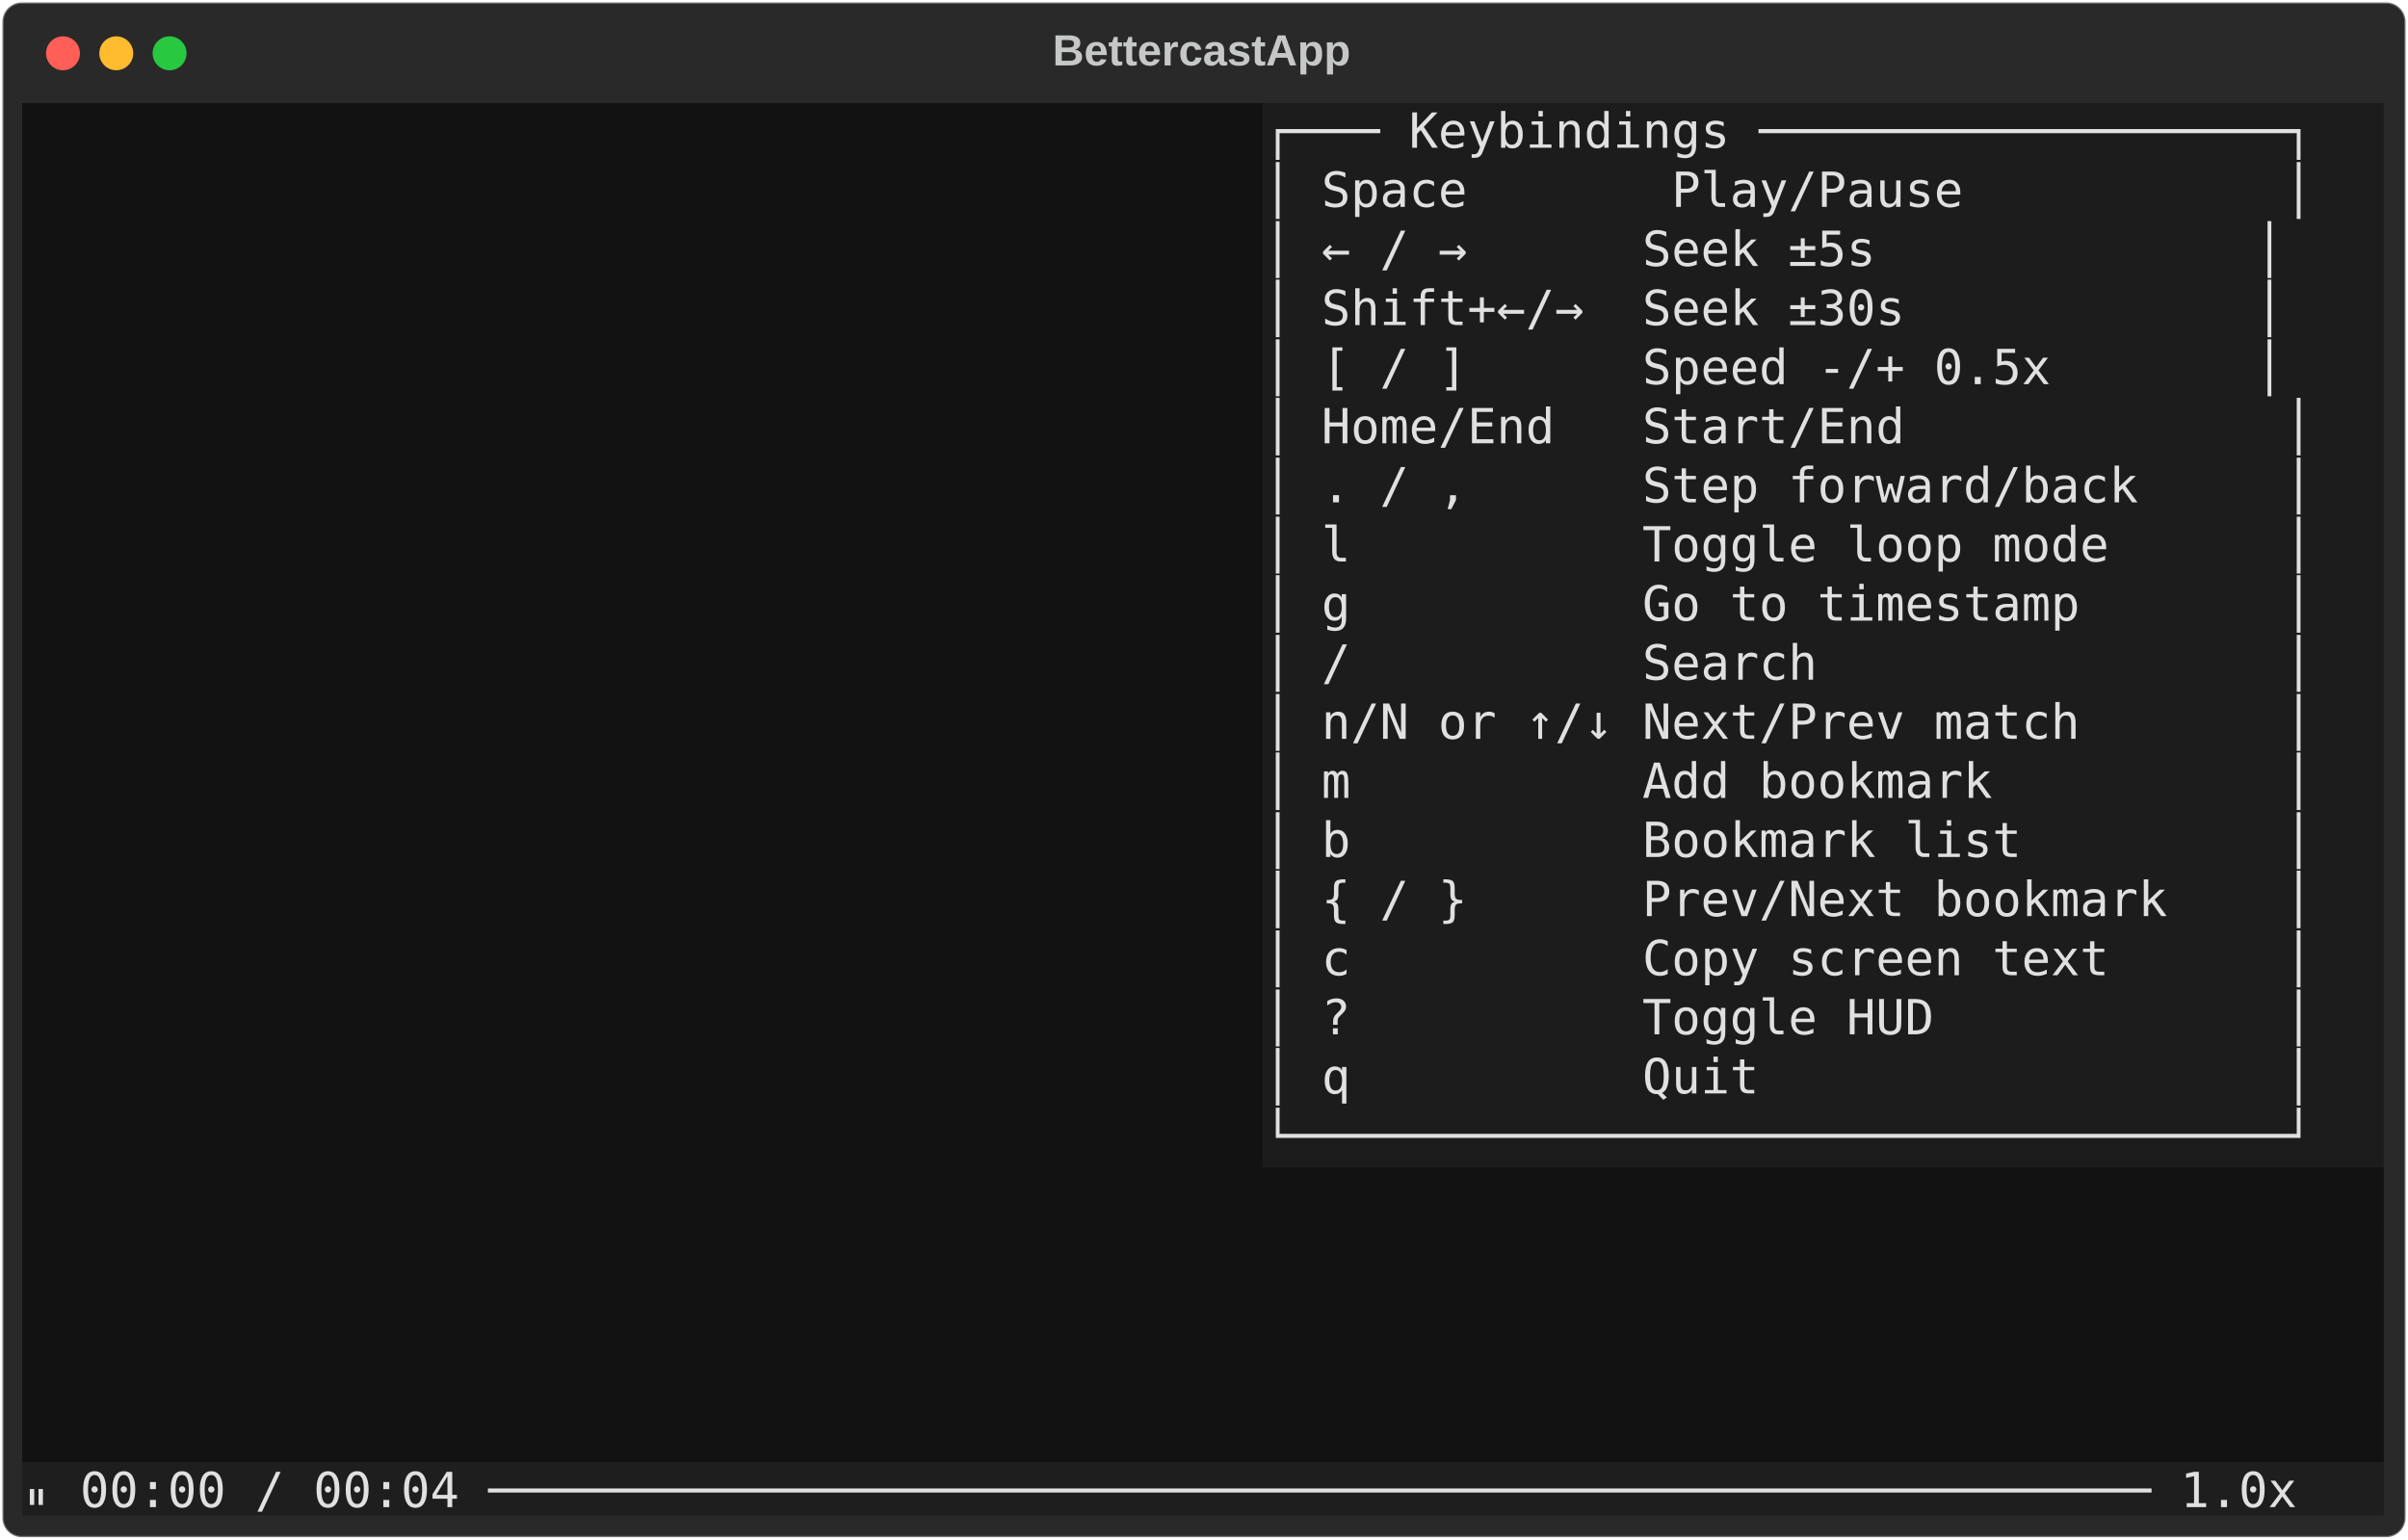
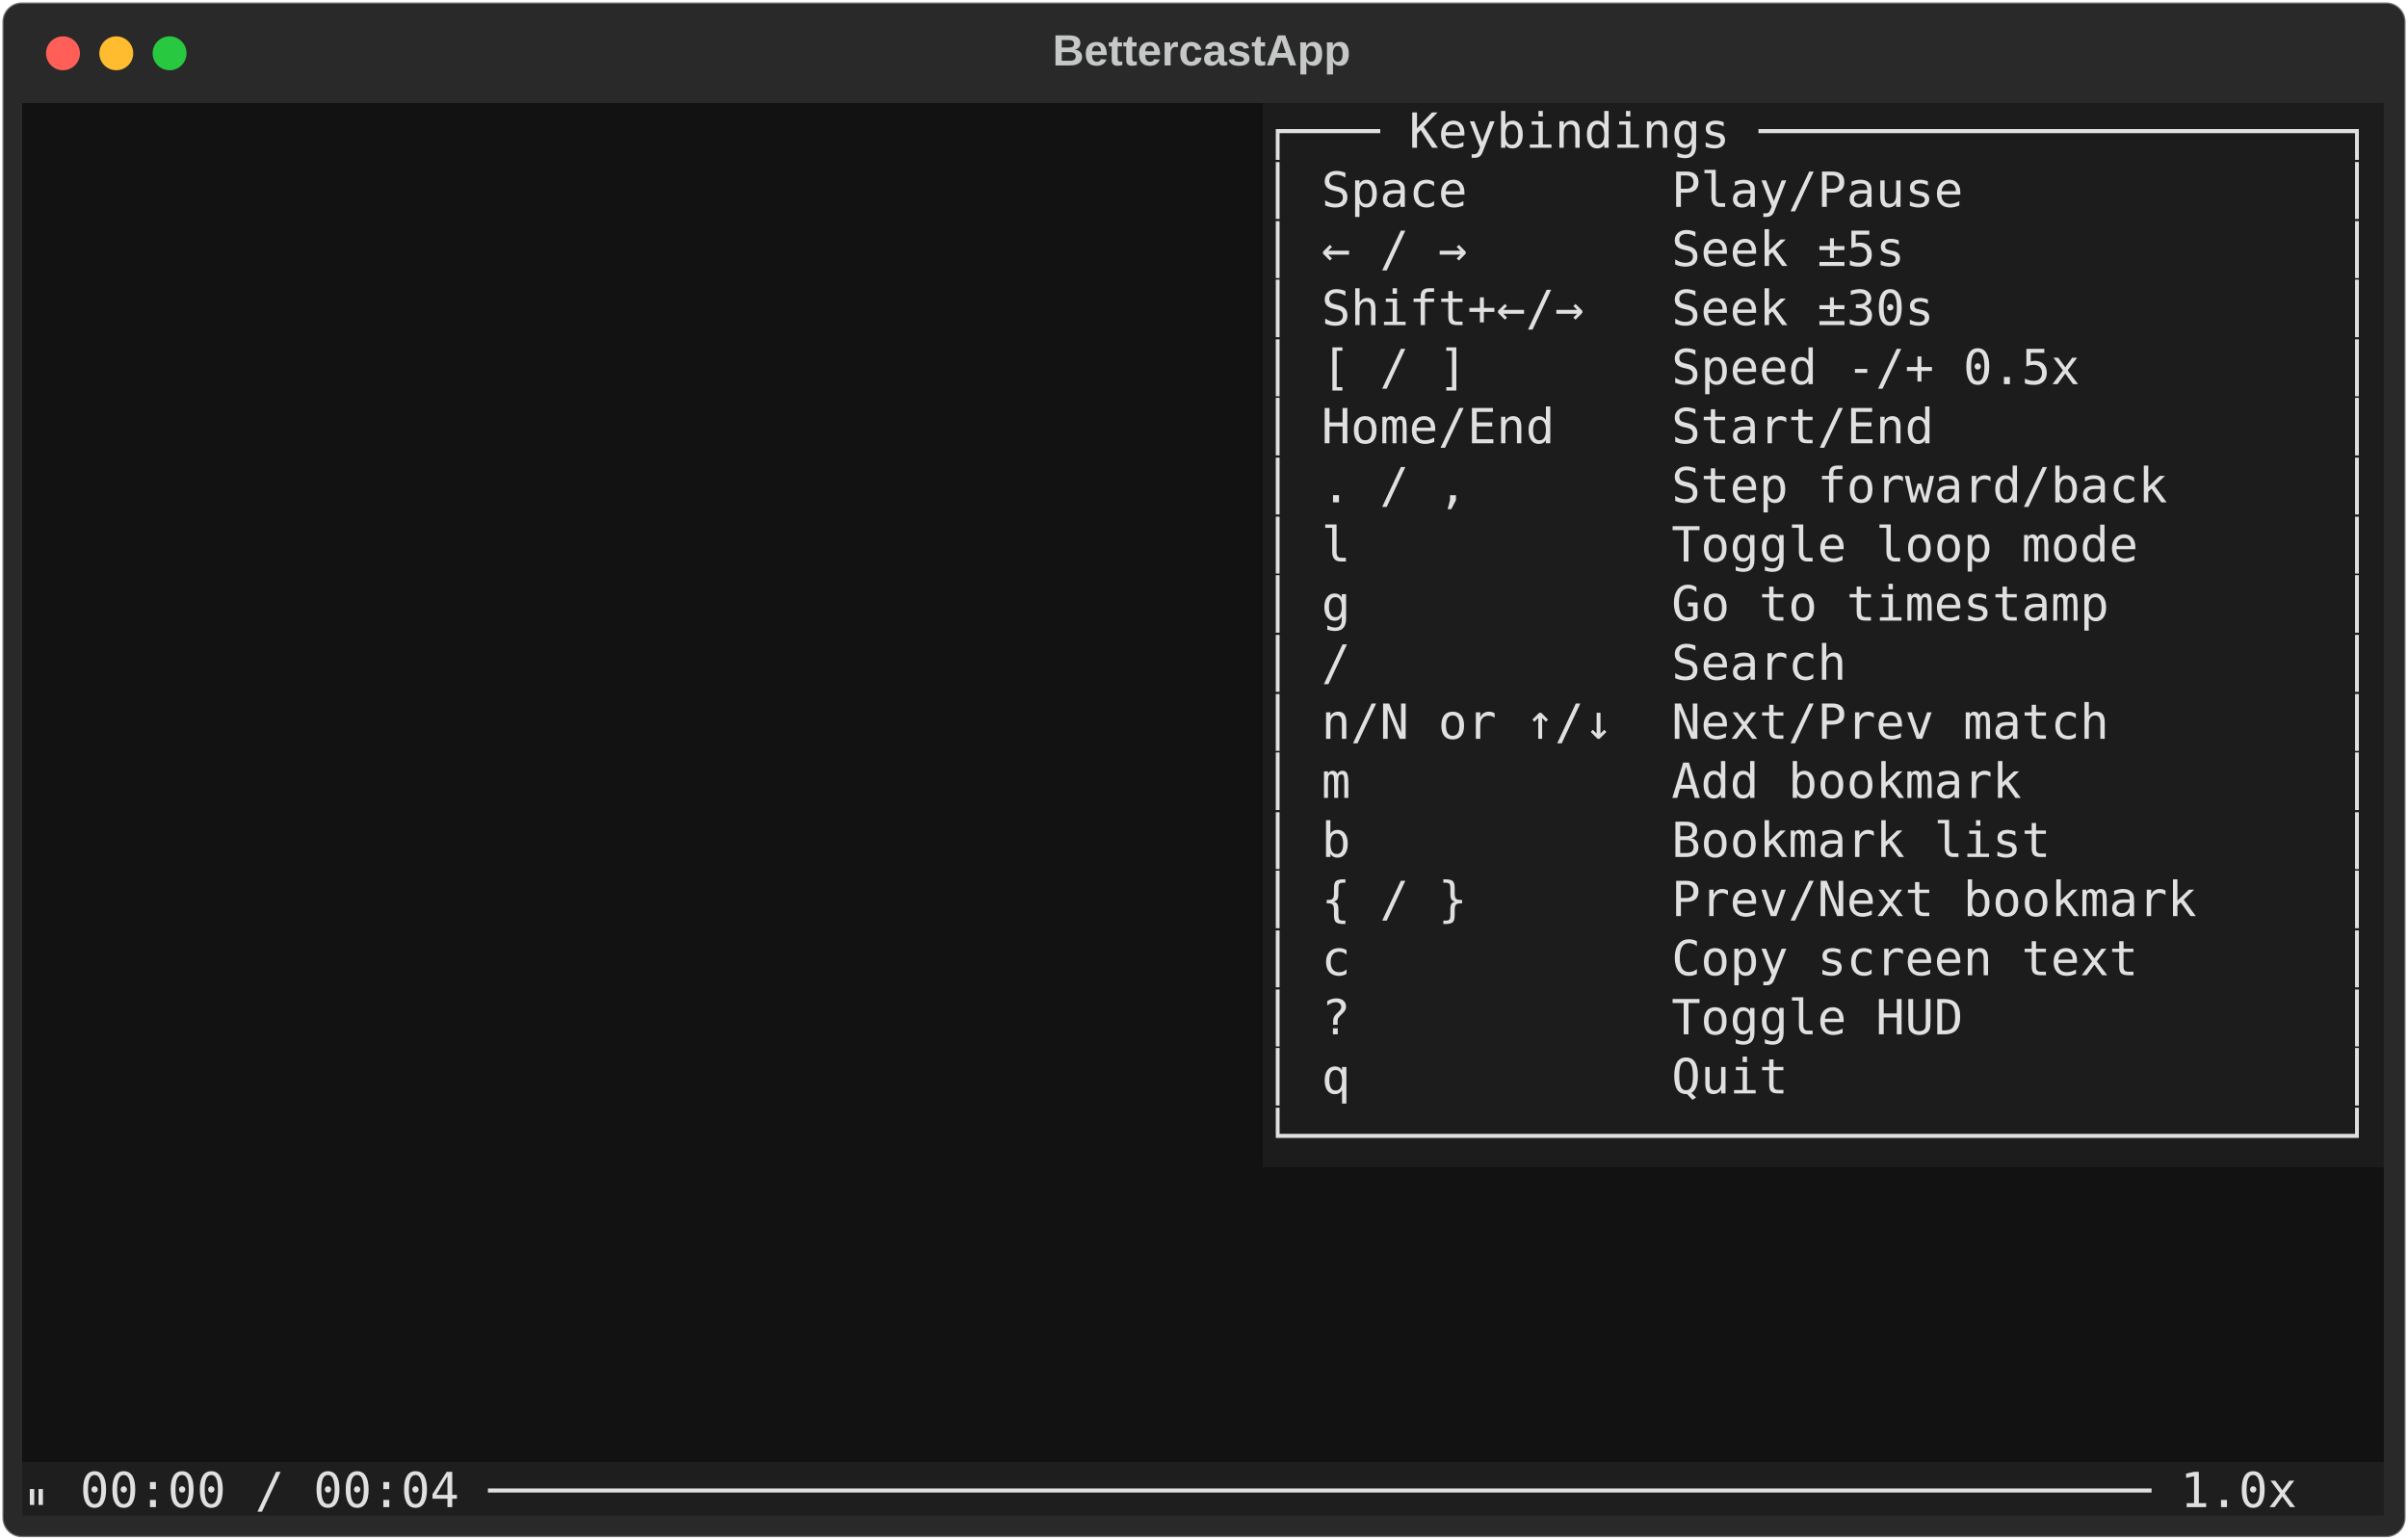
<svg xmlns="http://www.w3.org/2000/svg" class="rich-terminal" viewBox="0 0 994 635.6">
  <style>

    @font-face {
        font-family: "Fira Code";
        src: local("FiraCode-Regular"),
                url("https://cdnjs.cloudflare.com/ajax/libs/firacode/6.2.0/woff2/FiraCode-Regular.woff2") format("woff2"),
                url("https://cdnjs.cloudflare.com/ajax/libs/firacode/6.2.0/woff/FiraCode-Regular.woff") format("woff");
        font-style: normal;
        font-weight: 400;
    }
    @font-face {
        font-family: "Fira Code";
        src: local("FiraCode-Bold"),
                url("https://cdnjs.cloudflare.com/ajax/libs/firacode/6.2.0/woff2/FiraCode-Bold.woff2") format("woff2"),
                url("https://cdnjs.cloudflare.com/ajax/libs/firacode/6.2.0/woff/FiraCode-Bold.woff") format("woff");
        font-style: bold;
        font-weight: 700;
    }

-     .terminal-1483378568-matrix {
+     .terminal-1552809751-matrix {
        font-family: Fira Code, monospace;
        font-size: 20px;
        line-height: 24.4px;
        font-variant-east-asian: full-width;
    }

-     .terminal-1483378568-title {
+     .terminal-1552809751-title {
        font-size: 18px;
        font-weight: bold;
        font-family: arial;
    }

-     .terminal-1483378568-r1 { fill: #e0e0e0 }
- .terminal-1483378568-r2 { fill: #c5c8c6 }
+     .terminal-1552809751-r1 { fill: #e0e0e0 }
+ .terminal-1552809751-r2 { fill: #c5c8c6 }
    </style>
  <defs>
-     <clipPath id="terminal-1483378568-clip-terminal">
+     <clipPath id="terminal-1552809751-clip-terminal">
      <rect x="0" y="0" width="975.0" height="584.6" />
    </clipPath>
-     <clipPath id="terminal-1483378568-line-0">
+     <clipPath id="terminal-1552809751-line-0">
      <rect x="0" y="1.5" width="976" height="24.65" />
    </clipPath>
-     <clipPath id="terminal-1483378568-line-1">
+     <clipPath id="terminal-1552809751-line-1">
      <rect x="0" y="25.9" width="976" height="24.65" />
    </clipPath>
-     <clipPath id="terminal-1483378568-line-2">
+     <clipPath id="terminal-1552809751-line-2">
      <rect x="0" y="50.3" width="976" height="24.65" />
    </clipPath>
-     <clipPath id="terminal-1483378568-line-3">
+     <clipPath id="terminal-1552809751-line-3">
      <rect x="0" y="74.7" width="976" height="24.65" />
    </clipPath>
-     <clipPath id="terminal-1483378568-line-4">
+     <clipPath id="terminal-1552809751-line-4">
      <rect x="0" y="99.1" width="976" height="24.65" />
    </clipPath>
-     <clipPath id="terminal-1483378568-line-5">
+     <clipPath id="terminal-1552809751-line-5">
      <rect x="0" y="123.5" width="976" height="24.65" />
    </clipPath>
-     <clipPath id="terminal-1483378568-line-6">
+     <clipPath id="terminal-1552809751-line-6">
      <rect x="0" y="147.9" width="976" height="24.65" />
    </clipPath>
-     <clipPath id="terminal-1483378568-line-7">
+     <clipPath id="terminal-1552809751-line-7">
      <rect x="0" y="172.3" width="976" height="24.65" />
    </clipPath>
-     <clipPath id="terminal-1483378568-line-8">
+     <clipPath id="terminal-1552809751-line-8">
      <rect x="0" y="196.7" width="976" height="24.65" />
    </clipPath>
-     <clipPath id="terminal-1483378568-line-9">
+     <clipPath id="terminal-1552809751-line-9">
      <rect x="0" y="221.1" width="976" height="24.65" />
    </clipPath>
-     <clipPath id="terminal-1483378568-line-10">
+     <clipPath id="terminal-1552809751-line-10">
      <rect x="0" y="245.5" width="976" height="24.65" />
    </clipPath>
-     <clipPath id="terminal-1483378568-line-11">
+     <clipPath id="terminal-1552809751-line-11">
      <rect x="0" y="269.9" width="976" height="24.65" />
    </clipPath>
-     <clipPath id="terminal-1483378568-line-12">
+     <clipPath id="terminal-1552809751-line-12">
      <rect x="0" y="294.3" width="976" height="24.65" />
    </clipPath>
-     <clipPath id="terminal-1483378568-line-13">
+     <clipPath id="terminal-1552809751-line-13">
      <rect x="0" y="318.7" width="976" height="24.65" />
    </clipPath>
-     <clipPath id="terminal-1483378568-line-14">
+     <clipPath id="terminal-1552809751-line-14">
      <rect x="0" y="343.1" width="976" height="24.65" />
    </clipPath>
-     <clipPath id="terminal-1483378568-line-15">
+     <clipPath id="terminal-1552809751-line-15">
      <rect x="0" y="367.5" width="976" height="24.65" />
    </clipPath>
-     <clipPath id="terminal-1483378568-line-16">
+     <clipPath id="terminal-1552809751-line-16">
      <rect x="0" y="391.9" width="976" height="24.65" />
    </clipPath>
-     <clipPath id="terminal-1483378568-line-17">
+     <clipPath id="terminal-1552809751-line-17">
      <rect x="0" y="416.3" width="976" height="24.65" />
    </clipPath>
-     <clipPath id="terminal-1483378568-line-18">
+     <clipPath id="terminal-1552809751-line-18">
      <rect x="0" y="440.7" width="976" height="24.65" />
    </clipPath>
-     <clipPath id="terminal-1483378568-line-19">
+     <clipPath id="terminal-1552809751-line-19">
      <rect x="0" y="465.1" width="976" height="24.65" />
    </clipPath>
-     <clipPath id="terminal-1483378568-line-20">
+     <clipPath id="terminal-1552809751-line-20">
      <rect x="0" y="489.5" width="976" height="24.65" />
    </clipPath>
-     <clipPath id="terminal-1483378568-line-21">
+     <clipPath id="terminal-1552809751-line-21">
      <rect x="0" y="513.9" width="976" height="24.65" />
    </clipPath>
-     <clipPath id="terminal-1483378568-line-22">
+     <clipPath id="terminal-1552809751-line-22">
      <rect x="0" y="538.3" width="976" height="24.65" />
    </clipPath>
  </defs>
  <rect fill="#292929" stroke="rgba(255,255,255,0.35)" stroke-width="1" x="1" y="1" width="992" height="633.6" rx="8" />
-   <text class="terminal-1483378568-title" fill="#c5c8c6" text-anchor="middle" x="496" y="27">BettercastApp</text>
+   <text class="terminal-1552809751-title" fill="#c5c8c6" text-anchor="middle" x="496" y="27">BettercastApp</text>
  <g transform="translate(26,22)">
    <circle cx="0" cy="0" r="7" fill="#ff5f57" />
    <circle cx="22" cy="0" r="7" fill="#febc2e" />
    <circle cx="44" cy="0" r="7" fill="#28c840" />
  </g>
-   <g transform="translate(9, 41)" clip-path="url(#terminal-1483378568-clip-terminal)">
+   <g transform="translate(9, 41)" clip-path="url(#terminal-1552809751-clip-terminal)">
    <rect fill="#121212" x="0" y="1.5" width="512.4" height="24.65" shape-rendering="crispEdges" />
-     <rect fill="#1c1c1c" x="512.4" y="1.5" width="439.2" height="24.65" shape-rendering="crispEdges" />
-     <rect fill="#1c1c1c" x="951.6" y="1.5" width="24.4" height="24.65" shape-rendering="crispEdges" />
+     <rect fill="#1c1c1c" x="512.4" y="1.5" width="463.6" height="24.65" shape-rendering="crispEdges" />
    <rect fill="#121212" x="0" y="25.9" width="512.4" height="24.65" shape-rendering="crispEdges" />
-     <rect fill="#1c1c1c" x="512.4" y="25.9" width="439.2" height="24.65" shape-rendering="crispEdges" />
-     <rect fill="#1c1c1c" x="951.6" y="25.9" width="24.4" height="24.65" shape-rendering="crispEdges" />
+     <rect fill="#1c1c1c" x="512.4" y="25.9" width="463.6" height="24.65" shape-rendering="crispEdges" />
    <rect fill="#121212" x="0" y="50.3" width="512.4" height="24.65" shape-rendering="crispEdges" />
-     <rect fill="#1c1c1c" x="512.4" y="50.3" width="427" height="24.65" shape-rendering="crispEdges" />
-     <rect fill="#1c1c1c" x="939.4" y="50.3" width="36.6" height="24.65" shape-rendering="crispEdges" />
+     <rect fill="#1c1c1c" x="512.4" y="50.3" width="463.6" height="24.65" shape-rendering="crispEdges" />
    <rect fill="#121212" x="0" y="74.7" width="512.4" height="24.65" shape-rendering="crispEdges" />
-     <rect fill="#1c1c1c" x="512.4" y="74.7" width="427" height="24.65" shape-rendering="crispEdges" />
-     <rect fill="#1c1c1c" x="939.4" y="74.7" width="36.6" height="24.65" shape-rendering="crispEdges" />
+     <rect fill="#1c1c1c" x="512.4" y="74.7" width="463.6" height="24.65" shape-rendering="crispEdges" />
    <rect fill="#121212" x="0" y="99.1" width="512.4" height="24.65" shape-rendering="crispEdges" />
-     <rect fill="#1c1c1c" x="512.4" y="99.1" width="427" height="24.65" shape-rendering="crispEdges" />
-     <rect fill="#1c1c1c" x="939.4" y="99.1" width="36.6" height="24.65" shape-rendering="crispEdges" />
+     <rect fill="#1c1c1c" x="512.4" y="99.1" width="463.6" height="24.65" shape-rendering="crispEdges" />
    <rect fill="#121212" x="0" y="123.5" width="512.4" height="24.65" shape-rendering="crispEdges" />
-     <rect fill="#1c1c1c" x="512.4" y="123.5" width="439.2" height="24.65" shape-rendering="crispEdges" />
-     <rect fill="#1c1c1c" x="951.6" y="123.5" width="24.4" height="24.65" shape-rendering="crispEdges" />
+     <rect fill="#1c1c1c" x="512.4" y="123.5" width="463.6" height="24.65" shape-rendering="crispEdges" />
    <rect fill="#121212" x="0" y="147.9" width="512.4" height="24.65" shape-rendering="crispEdges" />
-     <rect fill="#1c1c1c" x="512.4" y="147.9" width="439.2" height="24.65" shape-rendering="crispEdges" />
-     <rect fill="#1c1c1c" x="951.6" y="147.9" width="24.4" height="24.65" shape-rendering="crispEdges" />
+     <rect fill="#1c1c1c" x="512.4" y="147.9" width="463.6" height="24.65" shape-rendering="crispEdges" />
    <rect fill="#121212" x="0" y="172.3" width="512.4" height="24.65" shape-rendering="crispEdges" />
-     <rect fill="#1c1c1c" x="512.4" y="172.3" width="439.2" height="24.65" shape-rendering="crispEdges" />
-     <rect fill="#1c1c1c" x="951.6" y="172.3" width="24.4" height="24.65" shape-rendering="crispEdges" />
+     <rect fill="#1c1c1c" x="512.4" y="172.3" width="463.6" height="24.65" shape-rendering="crispEdges" />
    <rect fill="#121212" x="0" y="196.7" width="512.4" height="24.65" shape-rendering="crispEdges" />
-     <rect fill="#1c1c1c" x="512.4" y="196.7" width="439.2" height="24.65" shape-rendering="crispEdges" />
-     <rect fill="#1c1c1c" x="951.6" y="196.7" width="24.4" height="24.65" shape-rendering="crispEdges" />
+     <rect fill="#1c1c1c" x="512.4" y="196.7" width="463.6" height="24.65" shape-rendering="crispEdges" />
    <rect fill="#121212" x="0" y="221.1" width="512.4" height="24.65" shape-rendering="crispEdges" />
-     <rect fill="#1c1c1c" x="512.4" y="221.1" width="439.2" height="24.65" shape-rendering="crispEdges" />
-     <rect fill="#1c1c1c" x="951.6" y="221.1" width="24.4" height="24.65" shape-rendering="crispEdges" />
+     <rect fill="#1c1c1c" x="512.4" y="221.1" width="463.6" height="24.65" shape-rendering="crispEdges" />
    <rect fill="#121212" x="0" y="245.5" width="512.4" height="24.65" shape-rendering="crispEdges" />
-     <rect fill="#1c1c1c" x="512.4" y="245.5" width="439.2" height="24.65" shape-rendering="crispEdges" />
-     <rect fill="#1c1c1c" x="951.6" y="245.5" width="24.4" height="24.65" shape-rendering="crispEdges" />
+     <rect fill="#1c1c1c" x="512.4" y="245.5" width="463.6" height="24.65" shape-rendering="crispEdges" />
    <rect fill="#121212" x="0" y="269.9" width="512.4" height="24.65" shape-rendering="crispEdges" />
-     <rect fill="#1c1c1c" x="512.4" y="269.9" width="439.2" height="24.65" shape-rendering="crispEdges" />
-     <rect fill="#1c1c1c" x="951.6" y="269.9" width="24.4" height="24.65" shape-rendering="crispEdges" />
+     <rect fill="#1c1c1c" x="512.4" y="269.9" width="463.6" height="24.65" shape-rendering="crispEdges" />
    <rect fill="#121212" x="0" y="294.3" width="512.4" height="24.65" shape-rendering="crispEdges" />
-     <rect fill="#1c1c1c" x="512.4" y="294.3" width="439.2" height="24.65" shape-rendering="crispEdges" />
-     <rect fill="#1c1c1c" x="951.6" y="294.3" width="24.4" height="24.65" shape-rendering="crispEdges" />
+     <rect fill="#1c1c1c" x="512.4" y="294.3" width="463.6" height="24.65" shape-rendering="crispEdges" />
    <rect fill="#121212" x="0" y="318.7" width="512.4" height="24.65" shape-rendering="crispEdges" />
-     <rect fill="#1c1c1c" x="512.4" y="318.7" width="439.2" height="24.65" shape-rendering="crispEdges" />
-     <rect fill="#1c1c1c" x="951.6" y="318.7" width="24.4" height="24.65" shape-rendering="crispEdges" />
+     <rect fill="#1c1c1c" x="512.4" y="318.7" width="463.6" height="24.65" shape-rendering="crispEdges" />
    <rect fill="#121212" x="0" y="343.1" width="512.4" height="24.65" shape-rendering="crispEdges" />
-     <rect fill="#1c1c1c" x="512.4" y="343.1" width="439.2" height="24.65" shape-rendering="crispEdges" />
-     <rect fill="#1c1c1c" x="951.6" y="343.1" width="24.4" height="24.65" shape-rendering="crispEdges" />
+     <rect fill="#1c1c1c" x="512.4" y="343.1" width="463.6" height="24.65" shape-rendering="crispEdges" />
    <rect fill="#121212" x="0" y="367.5" width="512.4" height="24.65" shape-rendering="crispEdges" />
-     <rect fill="#1c1c1c" x="512.4" y="367.5" width="439.2" height="24.65" shape-rendering="crispEdges" />
-     <rect fill="#1c1c1c" x="951.6" y="367.5" width="24.4" height="24.65" shape-rendering="crispEdges" />
+     <rect fill="#1c1c1c" x="512.4" y="367.5" width="463.6" height="24.65" shape-rendering="crispEdges" />
    <rect fill="#121212" x="0" y="391.9" width="512.4" height="24.65" shape-rendering="crispEdges" />
-     <rect fill="#1c1c1c" x="512.4" y="391.9" width="439.2" height="24.65" shape-rendering="crispEdges" />
-     <rect fill="#1c1c1c" x="951.6" y="391.9" width="24.4" height="24.65" shape-rendering="crispEdges" />
+     <rect fill="#1c1c1c" x="512.4" y="391.9" width="463.6" height="24.65" shape-rendering="crispEdges" />
    <rect fill="#121212" x="0" y="416.3" width="512.4" height="24.65" shape-rendering="crispEdges" />
-     <rect fill="#1c1c1c" x="512.4" y="416.3" width="439.2" height="24.65" shape-rendering="crispEdges" />
-     <rect fill="#1c1c1c" x="951.6" y="416.3" width="24.4" height="24.65" shape-rendering="crispEdges" />
+     <rect fill="#1c1c1c" x="512.4" y="416.3" width="463.6" height="24.65" shape-rendering="crispEdges" />
    <rect fill="#121212" x="0" y="440.7" width="976" height="24.65" shape-rendering="crispEdges" />
    <rect fill="#121212" x="0" y="465.1" width="976" height="24.65" shape-rendering="crispEdges" />
    <rect fill="#121212" x="0" y="489.5" width="976" height="24.65" shape-rendering="crispEdges" />
    <rect fill="#121212" x="0" y="513.9" width="976" height="24.65" shape-rendering="crispEdges" />
    <rect fill="#121212" x="0" y="538.3" width="976" height="24.65" shape-rendering="crispEdges" />
    <rect fill="#1e1e1e" x="0" y="562.7" width="976" height="24.65" shape-rendering="crispEdges" />
-     <g class="terminal-1483378568-matrix">
-       <text class="terminal-1483378568-r1" x="512.4" y="20" textLength="439.2" clip-path="url(#terminal-1483378568-line-0)">┌─── Keybindings ──────────────────┐</text>
-       <text class="terminal-1483378568-r2" x="976" y="20" textLength="12.2" clip-path="url(#terminal-1483378568-line-0)">
- </text>
-       <text class="terminal-1483378568-r1" x="512.4" y="44.4" textLength="439.2" clip-path="url(#terminal-1483378568-line-1)">│ Space       Play/Pause           │</text>
-       <text class="terminal-1483378568-r2" x="976" y="44.4" textLength="12.2" clip-path="url(#terminal-1483378568-line-1)">
- </text>
-       <text class="terminal-1483378568-r1" x="512.4" y="68.8" textLength="427" clip-path="url(#terminal-1483378568-line-2)">│ ← / →      Seek ±5s             │</text>
-       <text class="terminal-1483378568-r2" x="976" y="68.8" textLength="12.2" clip-path="url(#terminal-1483378568-line-2)">
- </text>
-       <text class="terminal-1483378568-r1" x="512.4" y="93.2" textLength="427" clip-path="url(#terminal-1483378568-line-3)">│ Shift+←/→  Seek ±30s            │</text>
-       <text class="terminal-1483378568-r2" x="976" y="93.2" textLength="12.2" clip-path="url(#terminal-1483378568-line-3)">
- </text>
-       <text class="terminal-1483378568-r1" x="512.4" y="117.6" textLength="427" clip-path="url(#terminal-1483378568-line-4)">│ [ / ]      Speed -/+ 0.5x       │</text>
-       <text class="terminal-1483378568-r2" x="976" y="117.6" textLength="12.2" clip-path="url(#terminal-1483378568-line-4)">
- </text>
-       <text class="terminal-1483378568-r1" x="512.4" y="142" textLength="439.2" clip-path="url(#terminal-1483378568-line-5)">│ Home/End   Start/End             │</text>
-       <text class="terminal-1483378568-r2" x="976" y="142" textLength="12.2" clip-path="url(#terminal-1483378568-line-5)">
- </text>
-       <text class="terminal-1483378568-r1" x="512.4" y="166.4" textLength="439.2" clip-path="url(#terminal-1483378568-line-6)">│ . / ,      Step forward/back     │</text>
-       <text class="terminal-1483378568-r2" x="976" y="166.4" textLength="12.2" clip-path="url(#terminal-1483378568-line-6)">
- </text>
-       <text class="terminal-1483378568-r1" x="512.4" y="190.8" textLength="439.2" clip-path="url(#terminal-1483378568-line-7)">│ l          Toggle loop mode      │</text>
-       <text class="terminal-1483378568-r2" x="976" y="190.8" textLength="12.2" clip-path="url(#terminal-1483378568-line-7)">
- </text>
-       <text class="terminal-1483378568-r1" x="512.4" y="215.2" textLength="439.2" clip-path="url(#terminal-1483378568-line-8)">│ g          Go to timestamp       │</text>
-       <text class="terminal-1483378568-r2" x="976" y="215.2" textLength="12.2" clip-path="url(#terminal-1483378568-line-8)">
- </text>
-       <text class="terminal-1483378568-r1" x="512.4" y="239.6" textLength="439.2" clip-path="url(#terminal-1483378568-line-9)">│ /          Search                │</text>
-       <text class="terminal-1483378568-r2" x="976" y="239.6" textLength="12.2" clip-path="url(#terminal-1483378568-line-9)">
- </text>
-       <text class="terminal-1483378568-r1" x="512.4" y="264" textLength="439.2" clip-path="url(#terminal-1483378568-line-10)">│ n/N or ↑/↓ Next/Prev match       │</text>
-       <text class="terminal-1483378568-r2" x="976" y="264" textLength="12.2" clip-path="url(#terminal-1483378568-line-10)">
- </text>
-       <text class="terminal-1483378568-r1" x="512.4" y="288.4" textLength="439.2" clip-path="url(#terminal-1483378568-line-11)">│ m          Add bookmark          │</text>
-       <text class="terminal-1483378568-r2" x="976" y="288.4" textLength="12.2" clip-path="url(#terminal-1483378568-line-11)">
- </text>
-       <text class="terminal-1483378568-r1" x="512.4" y="312.8" textLength="439.2" clip-path="url(#terminal-1483378568-line-12)">│ b          Bookmark list         │</text>
-       <text class="terminal-1483378568-r2" x="976" y="312.8" textLength="12.2" clip-path="url(#terminal-1483378568-line-12)">
- </text>
-       <text class="terminal-1483378568-r1" x="512.4" y="337.2" textLength="439.2" clip-path="url(#terminal-1483378568-line-13)">│ { / }      Prev/Next bookmark    │</text>
-       <text class="terminal-1483378568-r2" x="976" y="337.2" textLength="12.2" clip-path="url(#terminal-1483378568-line-13)">
- </text>
-       <text class="terminal-1483378568-r1" x="512.4" y="361.6" textLength="439.2" clip-path="url(#terminal-1483378568-line-14)">│ c          Copy screen text      │</text>
-       <text class="terminal-1483378568-r2" x="976" y="361.6" textLength="12.2" clip-path="url(#terminal-1483378568-line-14)">
- </text>
-       <text class="terminal-1483378568-r1" x="512.4" y="386" textLength="439.2" clip-path="url(#terminal-1483378568-line-15)">│ ?          Toggle HUD            │</text>
-       <text class="terminal-1483378568-r2" x="976" y="386" textLength="12.2" clip-path="url(#terminal-1483378568-line-15)">
- </text>
-       <text class="terminal-1483378568-r1" x="512.4" y="410.4" textLength="439.2" clip-path="url(#terminal-1483378568-line-16)">│ q          Quit                  │</text>
-       <text class="terminal-1483378568-r2" x="976" y="410.4" textLength="12.2" clip-path="url(#terminal-1483378568-line-16)">
- </text>
-       <text class="terminal-1483378568-r1" x="512.4" y="434.8" textLength="439.2" clip-path="url(#terminal-1483378568-line-17)">└──────────────────────────────────┘</text>
-       <text class="terminal-1483378568-r2" x="976" y="434.8" textLength="12.2" clip-path="url(#terminal-1483378568-line-17)">
- </text>
-       <text class="terminal-1483378568-r2" x="976" y="459.2" textLength="12.2" clip-path="url(#terminal-1483378568-line-18)">
- </text>
-       <text class="terminal-1483378568-r2" x="976" y="483.6" textLength="12.2" clip-path="url(#terminal-1483378568-line-19)">
- </text>
-       <text class="terminal-1483378568-r2" x="976" y="508" textLength="12.2" clip-path="url(#terminal-1483378568-line-20)">
- </text>
-       <text class="terminal-1483378568-r2" x="976" y="532.4" textLength="12.2" clip-path="url(#terminal-1483378568-line-21)">
- </text>
-       <text class="terminal-1483378568-r2" x="976" y="556.8" textLength="12.2" clip-path="url(#terminal-1483378568-line-22)">
- </text>
-       <text class="terminal-1483378568-r1" x="0" y="581.2" textLength="976" clip-path="url(#terminal-1483378568-line-23)"> ⏸ 00:00 / 00:04 ───────────────────────────────────────────────────────── 1.0x </text>
+     <g class="terminal-1552809751-matrix">
+       <text class="terminal-1552809751-r1" x="512.4" y="20" textLength="463.6" clip-path="url(#terminal-1552809751-line-0)">┌─── Keybindings ────────────────────┐</text>
+       <text class="terminal-1552809751-r2" x="976" y="20" textLength="12.2" clip-path="url(#terminal-1552809751-line-0)">
+ </text>
+       <text class="terminal-1552809751-r1" x="512.4" y="44.4" textLength="463.6" clip-path="url(#terminal-1552809751-line-1)">│ Space       Play/Pause             │</text>
+       <text class="terminal-1552809751-r2" x="976" y="44.4" textLength="12.2" clip-path="url(#terminal-1552809751-line-1)">
+ </text>
+       <text class="terminal-1552809751-r1" x="512.4" y="68.8" textLength="463.6" clip-path="url(#terminal-1552809751-line-2)">│ ← / →       Seek ±5s               │</text>
+       <text class="terminal-1552809751-r2" x="976" y="68.8" textLength="12.2" clip-path="url(#terminal-1552809751-line-2)">
+ </text>
+       <text class="terminal-1552809751-r1" x="512.4" y="93.2" textLength="463.6" clip-path="url(#terminal-1552809751-line-3)">│ Shift+←/→   Seek ±30s              │</text>
+       <text class="terminal-1552809751-r2" x="976" y="93.2" textLength="12.2" clip-path="url(#terminal-1552809751-line-3)">
+ </text>
+       <text class="terminal-1552809751-r1" x="512.4" y="117.6" textLength="463.6" clip-path="url(#terminal-1552809751-line-4)">│ [ / ]       Speed -/+ 0.5x         │</text>
+       <text class="terminal-1552809751-r2" x="976" y="117.6" textLength="12.2" clip-path="url(#terminal-1552809751-line-4)">
+ </text>
+       <text class="terminal-1552809751-r1" x="512.4" y="142" textLength="463.6" clip-path="url(#terminal-1552809751-line-5)">│ Home/End    Start/End              │</text>
+       <text class="terminal-1552809751-r2" x="976" y="142" textLength="12.2" clip-path="url(#terminal-1552809751-line-5)">
+ </text>
+       <text class="terminal-1552809751-r1" x="512.4" y="166.4" textLength="463.6" clip-path="url(#terminal-1552809751-line-6)">│ . / ,       Step forward/back      │</text>
+       <text class="terminal-1552809751-r2" x="976" y="166.4" textLength="12.2" clip-path="url(#terminal-1552809751-line-6)">
+ </text>
+       <text class="terminal-1552809751-r1" x="512.4" y="190.8" textLength="463.6" clip-path="url(#terminal-1552809751-line-7)">│ l           Toggle loop mode       │</text>
+       <text class="terminal-1552809751-r2" x="976" y="190.8" textLength="12.2" clip-path="url(#terminal-1552809751-line-7)">
+ </text>
+       <text class="terminal-1552809751-r1" x="512.4" y="215.2" textLength="463.6" clip-path="url(#terminal-1552809751-line-8)">│ g           Go to timestamp        │</text>
+       <text class="terminal-1552809751-r2" x="976" y="215.2" textLength="12.2" clip-path="url(#terminal-1552809751-line-8)">
+ </text>
+       <text class="terminal-1552809751-r1" x="512.4" y="239.6" textLength="463.6" clip-path="url(#terminal-1552809751-line-9)">│ /           Search                 │</text>
+       <text class="terminal-1552809751-r2" x="976" y="239.6" textLength="12.2" clip-path="url(#terminal-1552809751-line-9)">
+ </text>
+       <text class="terminal-1552809751-r1" x="512.4" y="264" textLength="463.6" clip-path="url(#terminal-1552809751-line-10)">│ n/N or ↑/↓  Next/Prev match        │</text>
+       <text class="terminal-1552809751-r2" x="976" y="264" textLength="12.2" clip-path="url(#terminal-1552809751-line-10)">
+ </text>
+       <text class="terminal-1552809751-r1" x="512.4" y="288.4" textLength="463.6" clip-path="url(#terminal-1552809751-line-11)">│ m           Add bookmark           │</text>
+       <text class="terminal-1552809751-r2" x="976" y="288.4" textLength="12.2" clip-path="url(#terminal-1552809751-line-11)">
+ </text>
+       <text class="terminal-1552809751-r1" x="512.4" y="312.8" textLength="463.6" clip-path="url(#terminal-1552809751-line-12)">│ b           Bookmark list          │</text>
+       <text class="terminal-1552809751-r2" x="976" y="312.8" textLength="12.2" clip-path="url(#terminal-1552809751-line-12)">
+ </text>
+       <text class="terminal-1552809751-r1" x="512.4" y="337.2" textLength="463.6" clip-path="url(#terminal-1552809751-line-13)">│ { / }       Prev/Next bookmark     │</text>
+       <text class="terminal-1552809751-r2" x="976" y="337.2" textLength="12.2" clip-path="url(#terminal-1552809751-line-13)">
+ </text>
+       <text class="terminal-1552809751-r1" x="512.4" y="361.6" textLength="463.6" clip-path="url(#terminal-1552809751-line-14)">│ c           Copy screen text       │</text>
+       <text class="terminal-1552809751-r2" x="976" y="361.6" textLength="12.2" clip-path="url(#terminal-1552809751-line-14)">
+ </text>
+       <text class="terminal-1552809751-r1" x="512.4" y="386" textLength="463.6" clip-path="url(#terminal-1552809751-line-15)">│ ?           Toggle HUD             │</text>
+       <text class="terminal-1552809751-r2" x="976" y="386" textLength="12.2" clip-path="url(#terminal-1552809751-line-15)">
+ </text>
+       <text class="terminal-1552809751-r1" x="512.4" y="410.4" textLength="463.6" clip-path="url(#terminal-1552809751-line-16)">│ q           Quit                   │</text>
+       <text class="terminal-1552809751-r2" x="976" y="410.4" textLength="12.2" clip-path="url(#terminal-1552809751-line-16)">
+ </text>
+       <text class="terminal-1552809751-r1" x="512.4" y="434.8" textLength="463.6" clip-path="url(#terminal-1552809751-line-17)">└────────────────────────────────────┘</text>
+       <text class="terminal-1552809751-r2" x="976" y="434.8" textLength="12.2" clip-path="url(#terminal-1552809751-line-17)">
+ </text>
+       <text class="terminal-1552809751-r2" x="976" y="459.2" textLength="12.2" clip-path="url(#terminal-1552809751-line-18)">
+ </text>
+       <text class="terminal-1552809751-r2" x="976" y="483.6" textLength="12.2" clip-path="url(#terminal-1552809751-line-19)">
+ </text>
+       <text class="terminal-1552809751-r2" x="976" y="508" textLength="12.2" clip-path="url(#terminal-1552809751-line-20)">
+ </text>
+       <text class="terminal-1552809751-r2" x="976" y="532.4" textLength="12.2" clip-path="url(#terminal-1552809751-line-21)">
+ </text>
+       <text class="terminal-1552809751-r2" x="976" y="556.8" textLength="12.2" clip-path="url(#terminal-1552809751-line-22)">
+ </text>
+       <text class="terminal-1552809751-r1" x="0" y="581.2" textLength="976" clip-path="url(#terminal-1552809751-line-23)"> ⏸ 00:00 / 00:04 ───────────────────────────────────────────────────────── 1.0x </text>
    </g>
  </g>
</svg>
